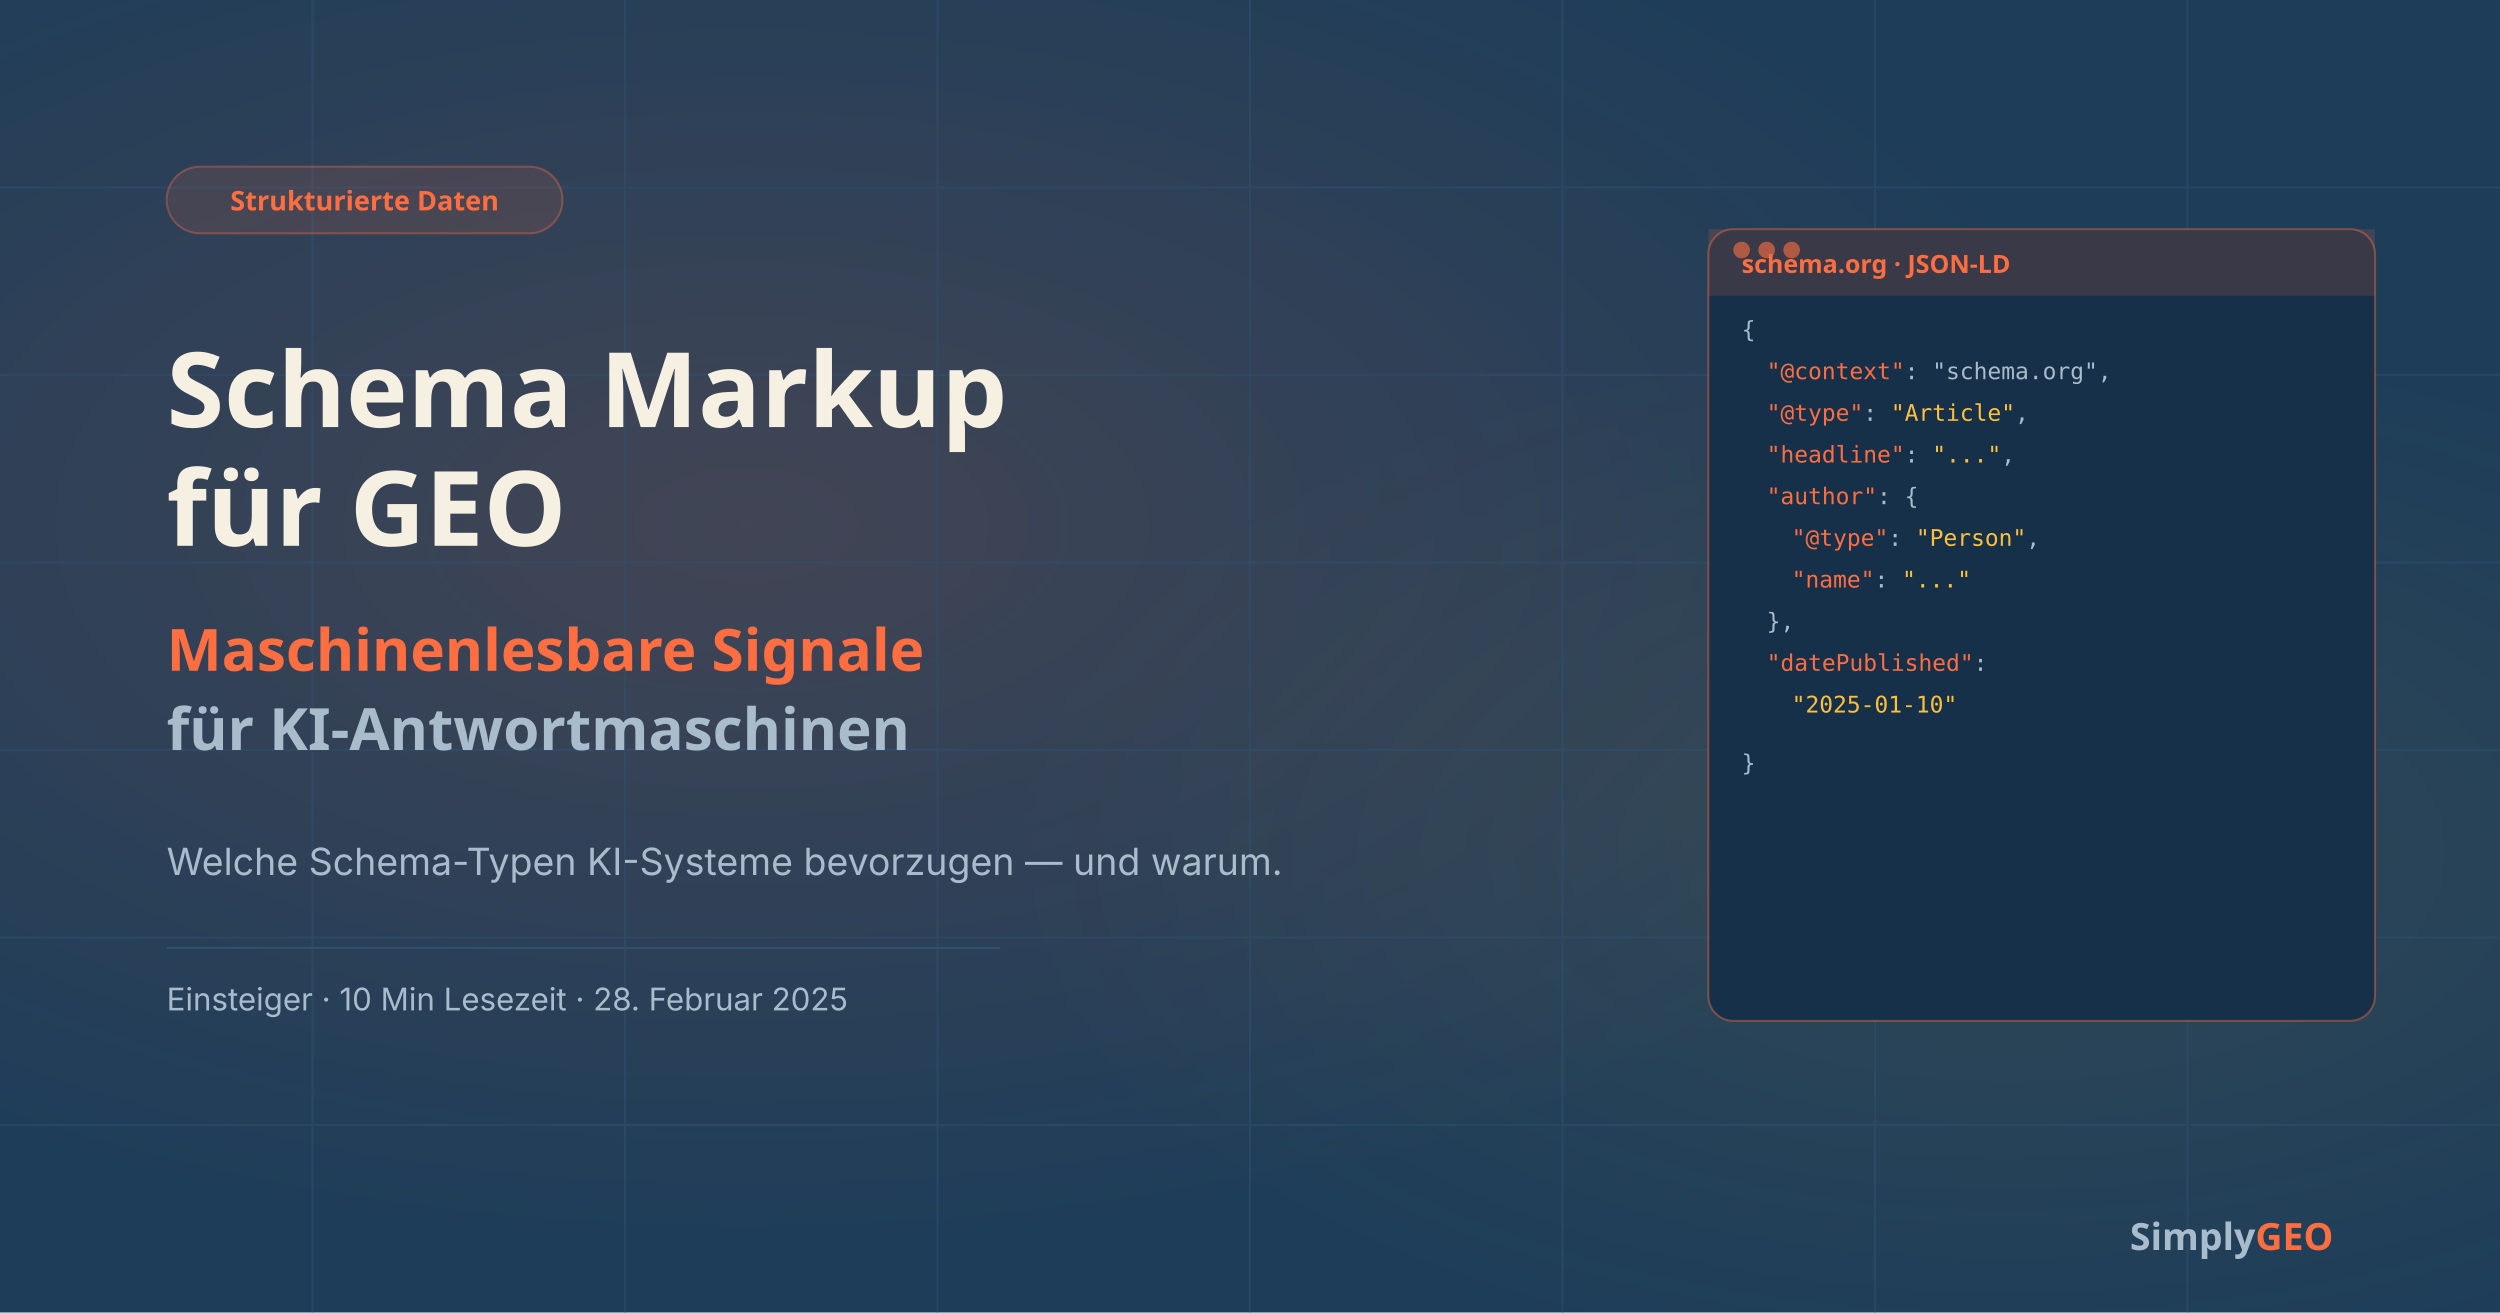
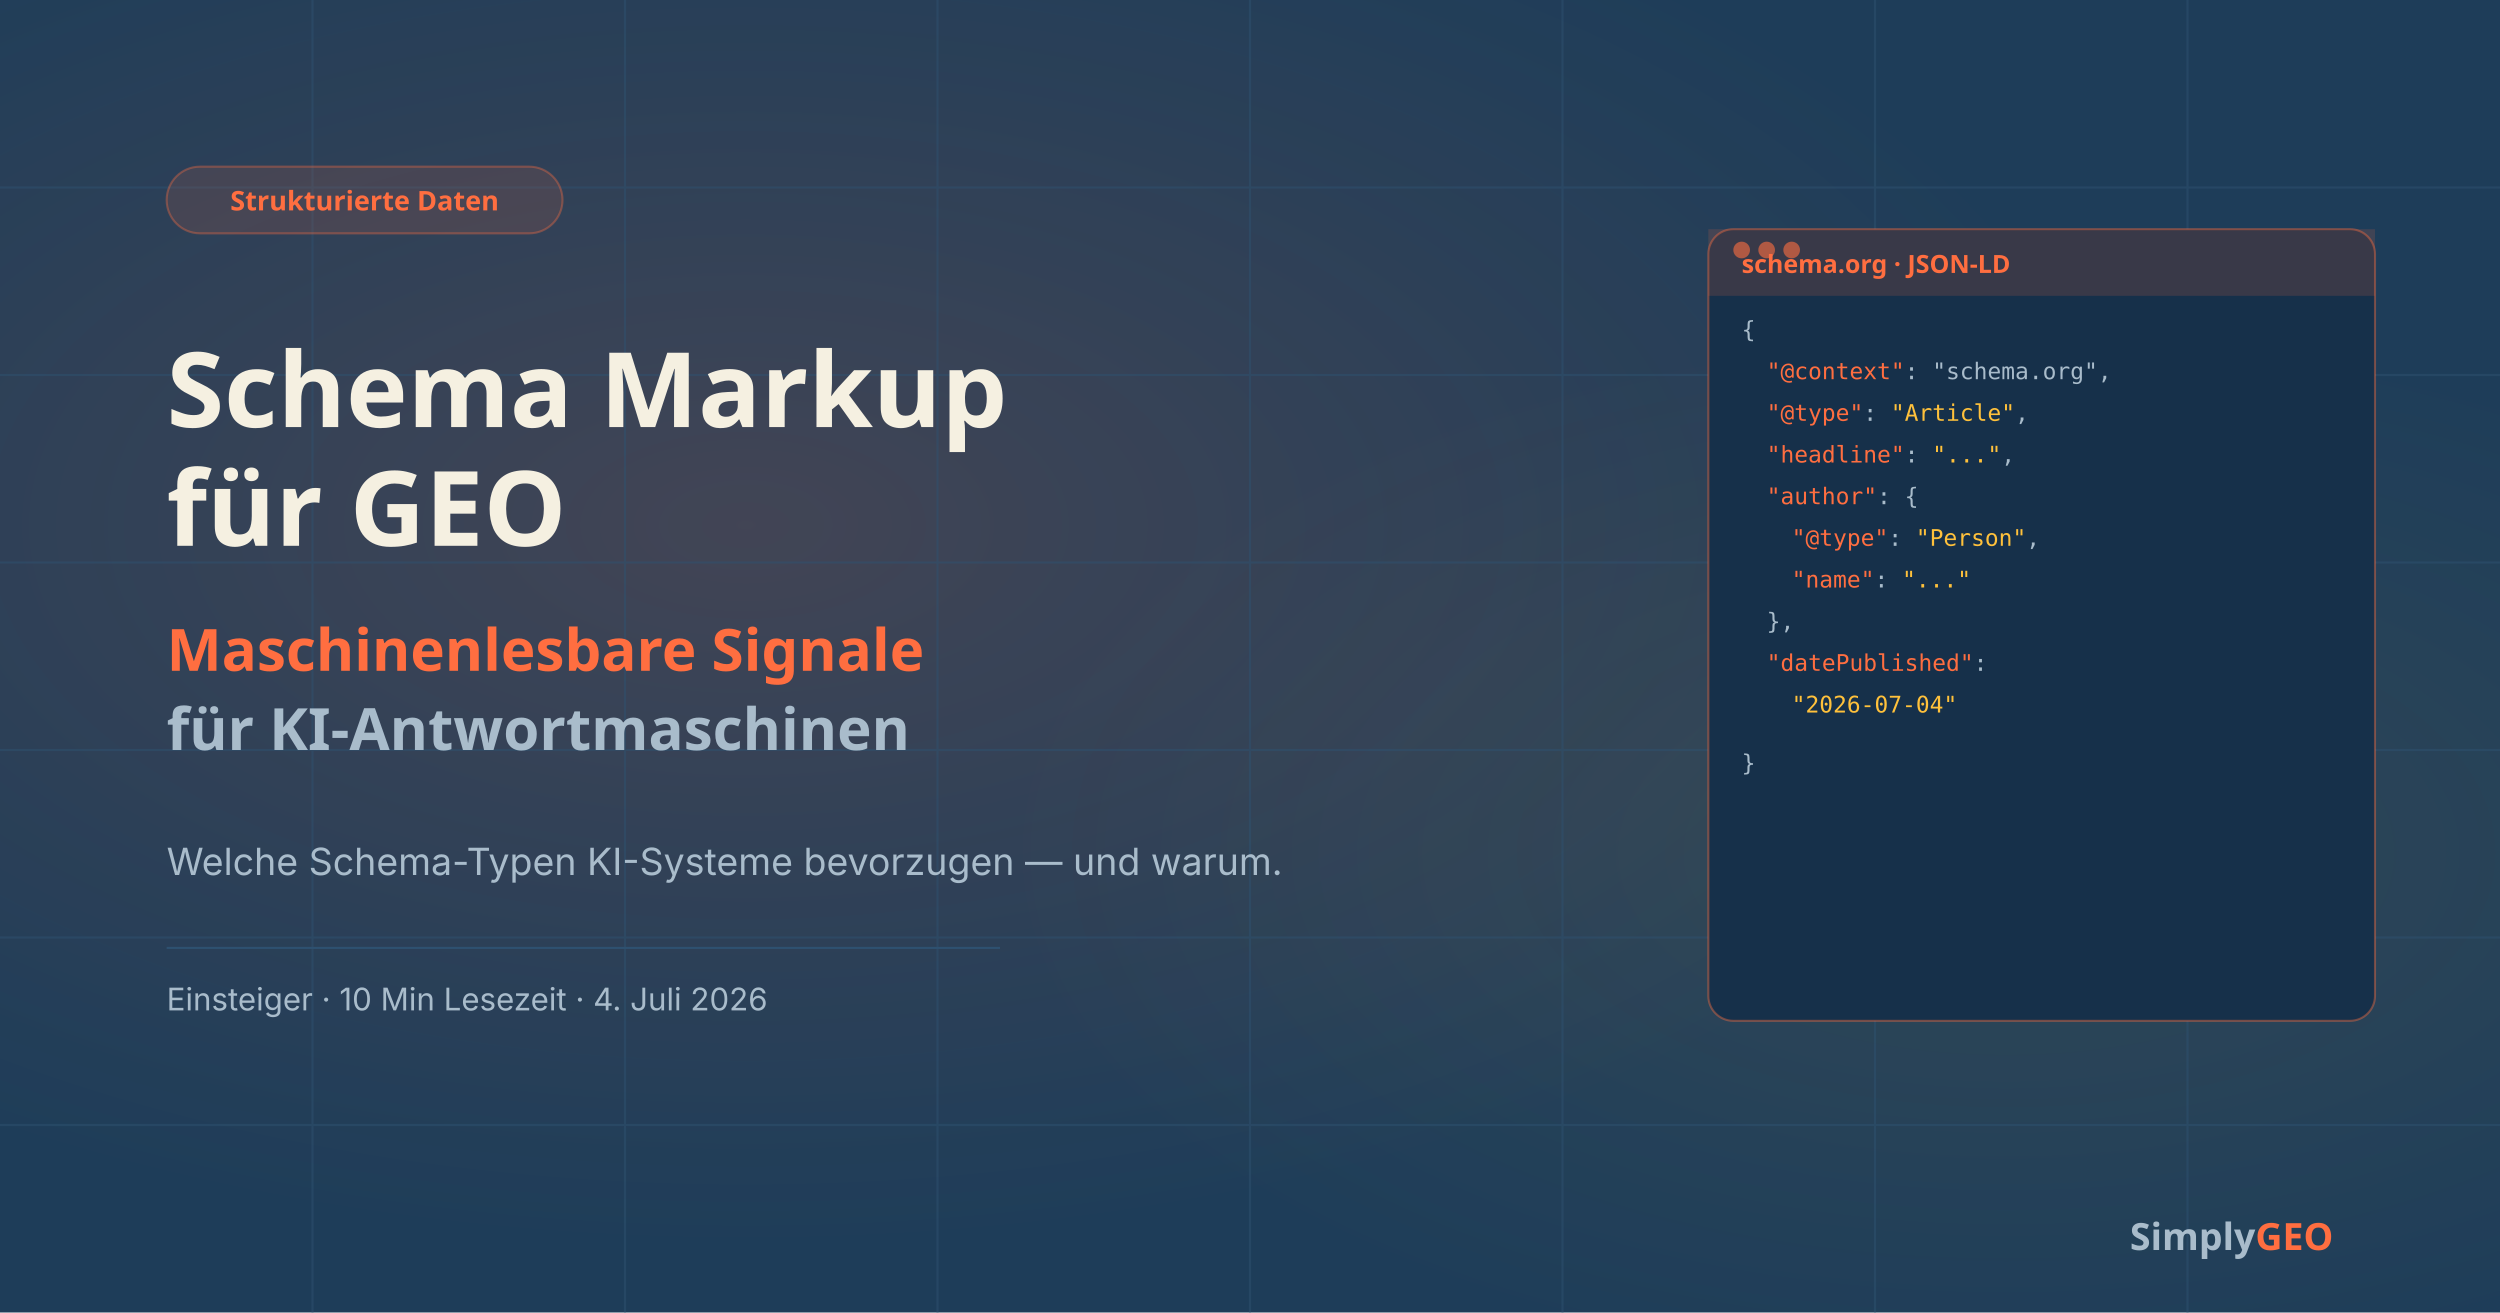
<svg xmlns="http://www.w3.org/2000/svg" viewBox="0 0 1200 630" width="1200" height="630">
  <defs>
    <radialGradient id="glow1" cx="30%" cy="40%" r="55%">
      <stop offset="0%" stop-color="#ff6e40" stop-opacity="0.16" />
      <stop offset="100%" stop-color="#ff6e40" stop-opacity="0" />
    </radialGradient>
    <radialGradient id="glow2" cx="80%" cy="65%" r="40%">
      <stop offset="0%" stop-color="#ffc13b" stop-opacity="0.08" />
      <stop offset="100%" stop-color="#ffc13b" stop-opacity="0" />
    </radialGradient>
  </defs>
  <rect width="1200" height="630" fill="#1e3d59" />
  <rect width="1200" height="630" fill="url(#glow1)" />
  <rect width="1200" height="630" fill="url(#glow2)" />
  <g stroke="#2e5170" stroke-width="1" opacity="0.5">
    <line x1="0" y1="90" x2="1200" y2="90" />
    <line x1="0" y1="180" x2="1200" y2="180" />
    <line x1="0" y1="270" x2="1200" y2="270" />
    <line x1="0" y1="360" x2="1200" y2="360" />
    <line x1="0" y1="450" x2="1200" y2="450" />
    <line x1="0" y1="540" x2="1200" y2="540" />
    <line x1="150" y1="0" x2="150" y2="630" />
    <line x1="300" y1="0" x2="300" y2="630" />
    <line x1="450" y1="0" x2="450" y2="630" />
    <line x1="600" y1="0" x2="600" y2="630" />
    <line x1="750" y1="0" x2="750" y2="630" />
    <line x1="900" y1="0" x2="900" y2="630" />
    <line x1="1050" y1="0" x2="1050" y2="630" />
  </g>
  <rect x="820" y="110" width="320" height="380" rx="12" fill="#16304a" stroke="#ff6e40" stroke-width="1" stroke-opacity="0.4" />
  <rect x="820" y="110" width="320" height="32" rx="12 12 0 0" fill="#ff6e40" fill-opacity="0.15" />
  <text x="836" y="131" font-family="Space Grotesk, sans-serif" font-size="12" font-weight="700" fill="#ff6e40">schema.org · JSON-LD</text>
  <g font-family="monospace" font-size="11" fill="#a9bccb">
    <text x="836" y="162">{</text>
    <text x="848" y="182">
      <tspan fill="#ff6e40">"@context"</tspan>: "schema.org",</text>
    <text x="848" y="202">
      <tspan fill="#ff6e40">"@type"</tspan>: <tspan fill="#ffc13b">"Article"</tspan>,</text>
    <text x="848" y="222">
      <tspan fill="#ff6e40">"headline"</tspan>: <tspan fill="#ffc13b">"..."</tspan>,</text>
    <text x="848" y="242">
      <tspan fill="#ff6e40">"author"</tspan>: {</text>
    <text x="860" y="262">
      <tspan fill="#ff6e40">"@type"</tspan>: <tspan fill="#ffc13b">"Person"</tspan>,</text>
    <text x="860" y="282">
      <tspan fill="#ff6e40">"name"</tspan>: <tspan fill="#ffc13b">"..."</tspan>
    </text>
    <text x="848" y="302">},</text>
    <text x="848" y="322">
      <tspan fill="#ff6e40">"datePublished"</tspan>:</text>
    <text x="860" y="342">
-       <tspan fill="#ffc13b">"2025-01-10"</tspan>
+       <tspan fill="#ffc13b">"2026-07-04"</tspan>
    </text>
    <text x="836" y="370">}</text>
  </g>
  <g fill="#ff6e40" opacity="0.6">
    <circle cx="836" cy="120" r="4" />
    <circle cx="848" cy="120" r="4" />
    <circle cx="860" cy="120" r="4" />
  </g>
  <rect x="80" y="80" width="190" height="32" rx="16" fill="#ff6e40" fill-opacity="0.12" stroke="#ff6e40" stroke-opacity="0.35" stroke-width="1" />
  <text x="175" y="101" text-anchor="middle" font-family="Space Grotesk, sans-serif" font-size="13" font-weight="600" fill="#ff6e40">Strukturierte Daten</text>
  <text x="80" y="205" font-family="Space Grotesk, sans-serif" font-size="50" font-weight="700" fill="#f5f0e1">Schema Markup</text>
  <text x="80" y="262" font-family="Space Grotesk, sans-serif" font-size="50" font-weight="700" fill="#f5f0e1">für GEO</text>
  <text x="80" y="322" font-family="Space Grotesk, sans-serif" font-size="28" font-weight="600" fill="#ff6e40">Maschinenlesbare Signale</text>
  <text x="80" y="360" font-family="Space Grotesk, sans-serif" font-size="28" font-weight="600" fill="#a9bccb">für KI-Antwortmaschinen</text>
  <text x="80" y="420" font-family="Inter, sans-serif" font-size="18" fill="#a9bccb">Welche Schema-Typen KI-Systeme bevorzugen — und warum.</text>
  <line x1="80" y1="455" x2="480" y2="455" stroke="#2e5170" stroke-width="1" />
-   <text x="80" y="485" font-family="Inter, sans-serif" font-size="15" fill="#a9bccb">Einsteiger · 10 Min Lesezeit · 28. Februar 2025</text>
+   <text x="80" y="485" font-family="Inter, sans-serif" font-size="15" fill="#a9bccb">Einsteiger · 10 Min Lesezeit · 4. Juli 2026</text>
  <text x="1120" y="600" text-anchor="end" font-family="Space Grotesk, sans-serif" font-size="18" font-weight="700" fill="#a9bccb">Simply<tspan fill="#ff6e40">GEO</tspan>
  </text>
</svg>
